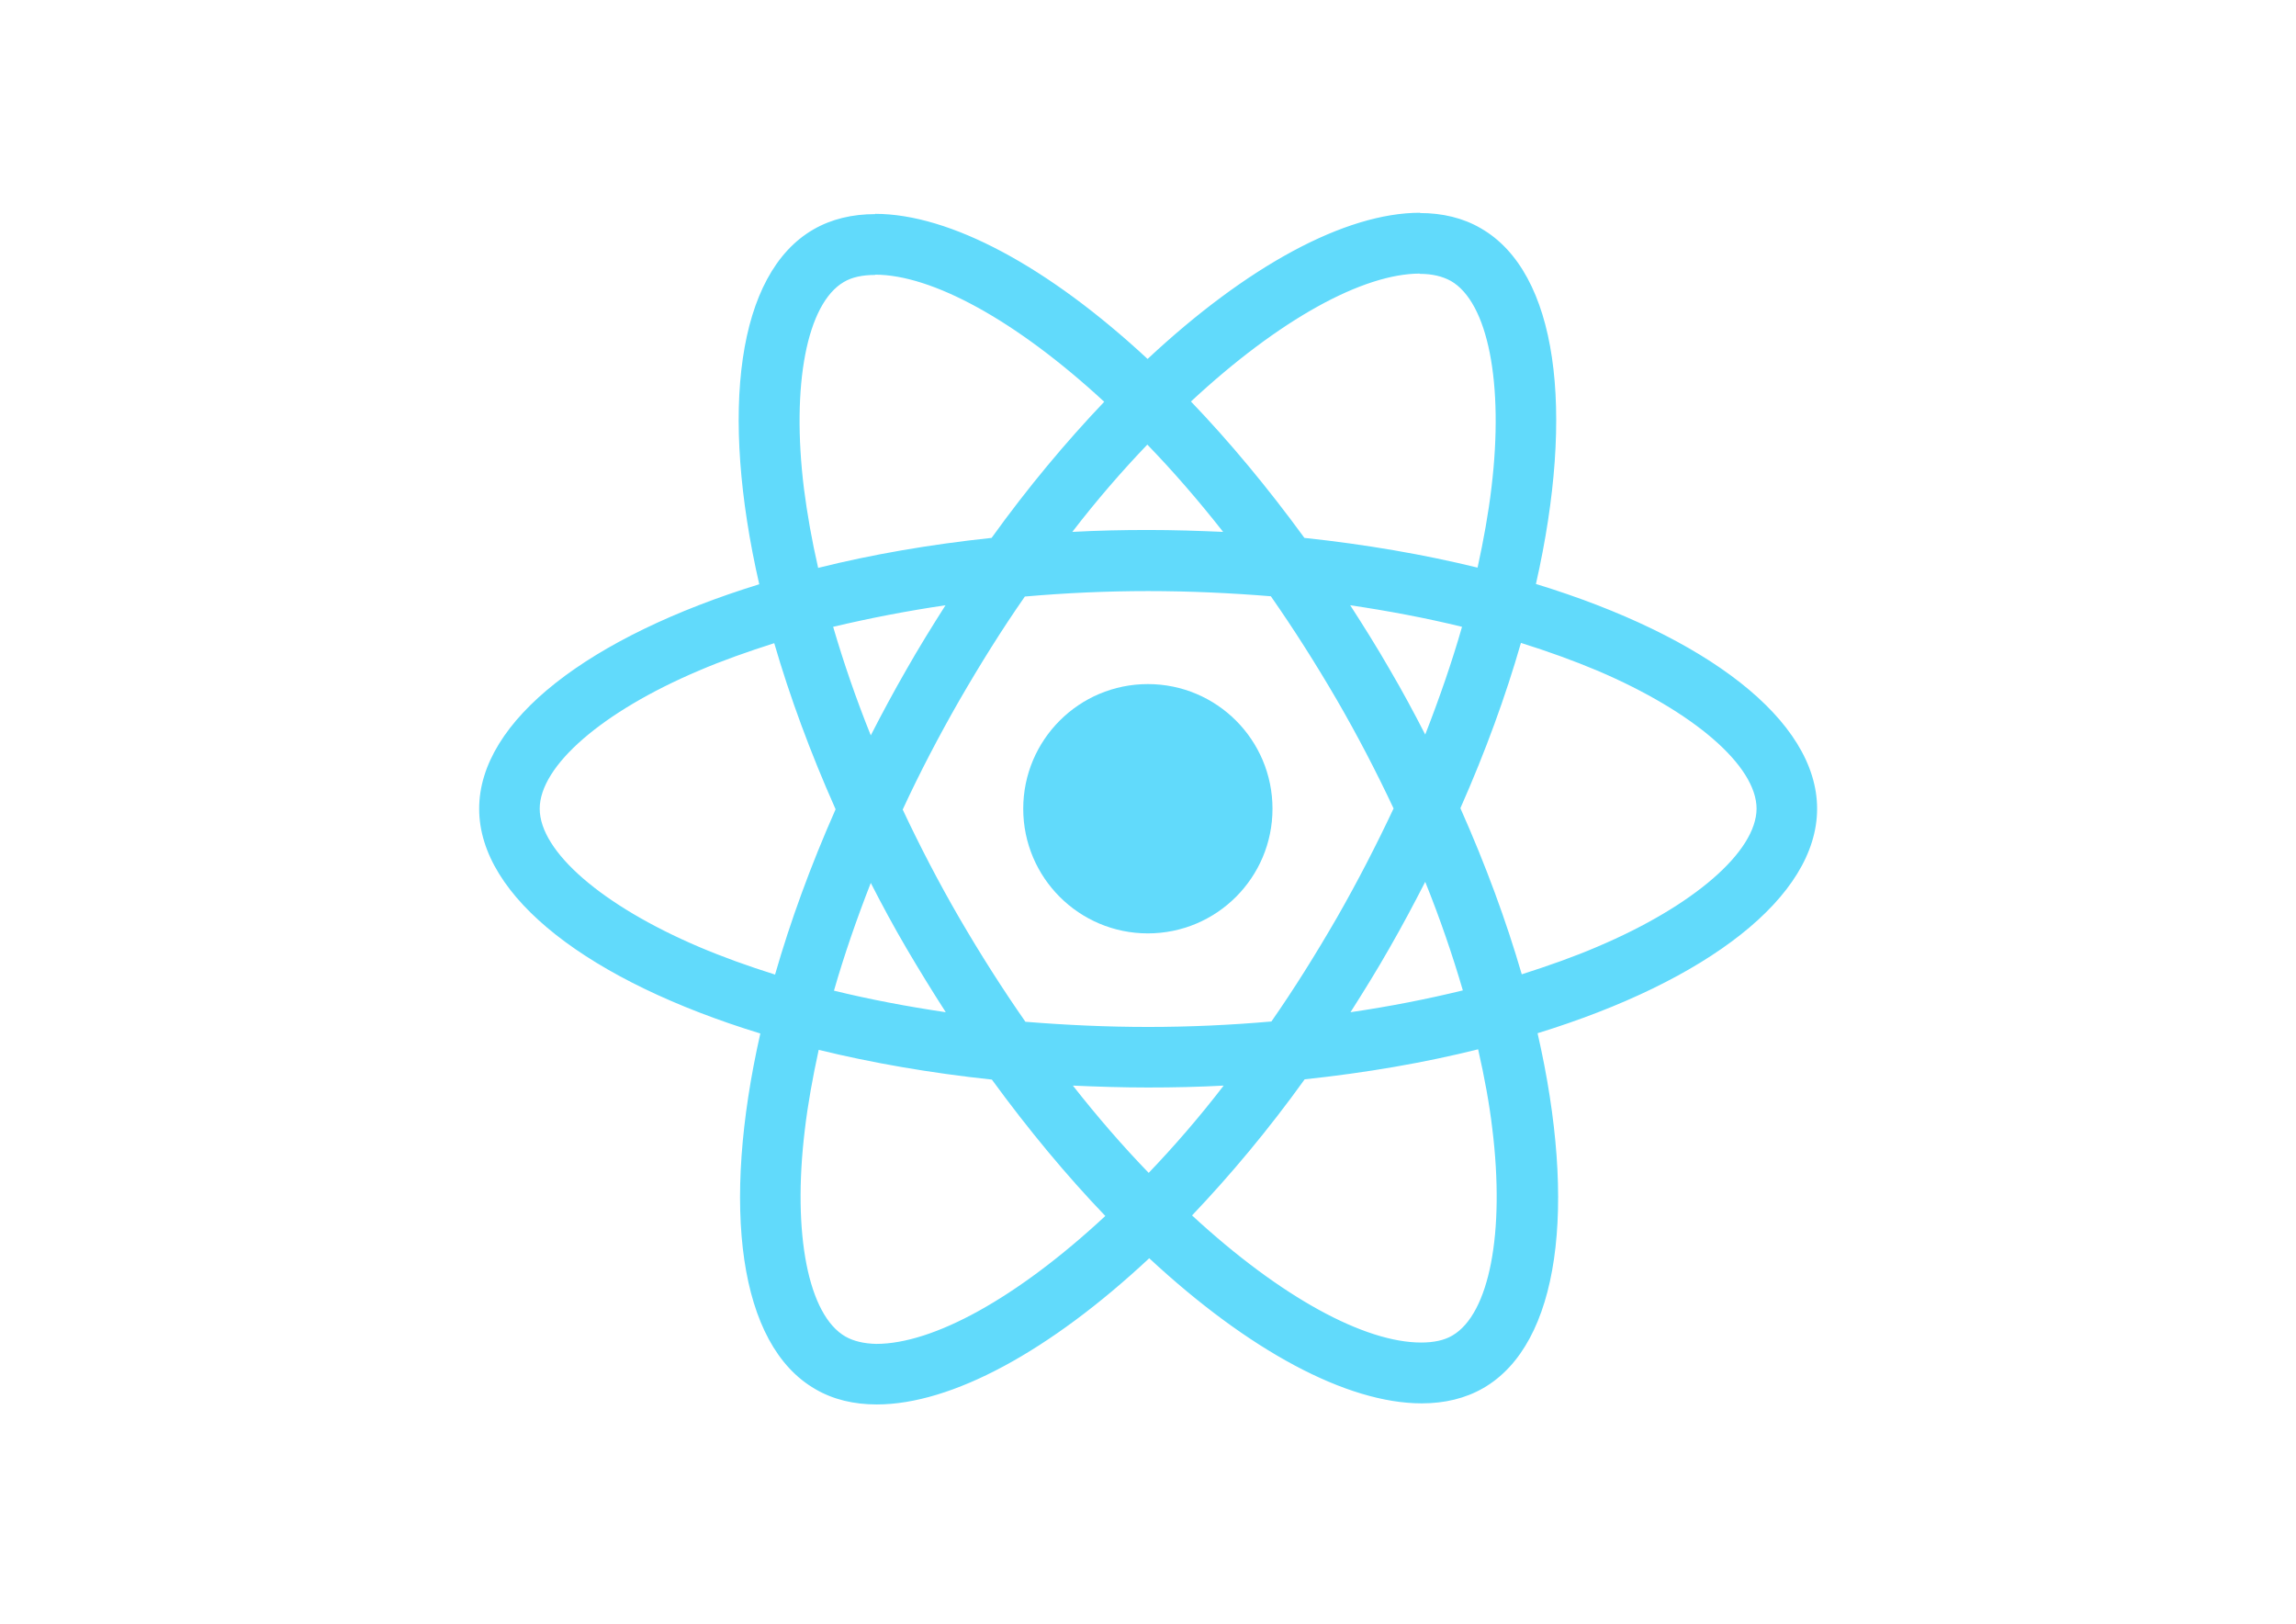
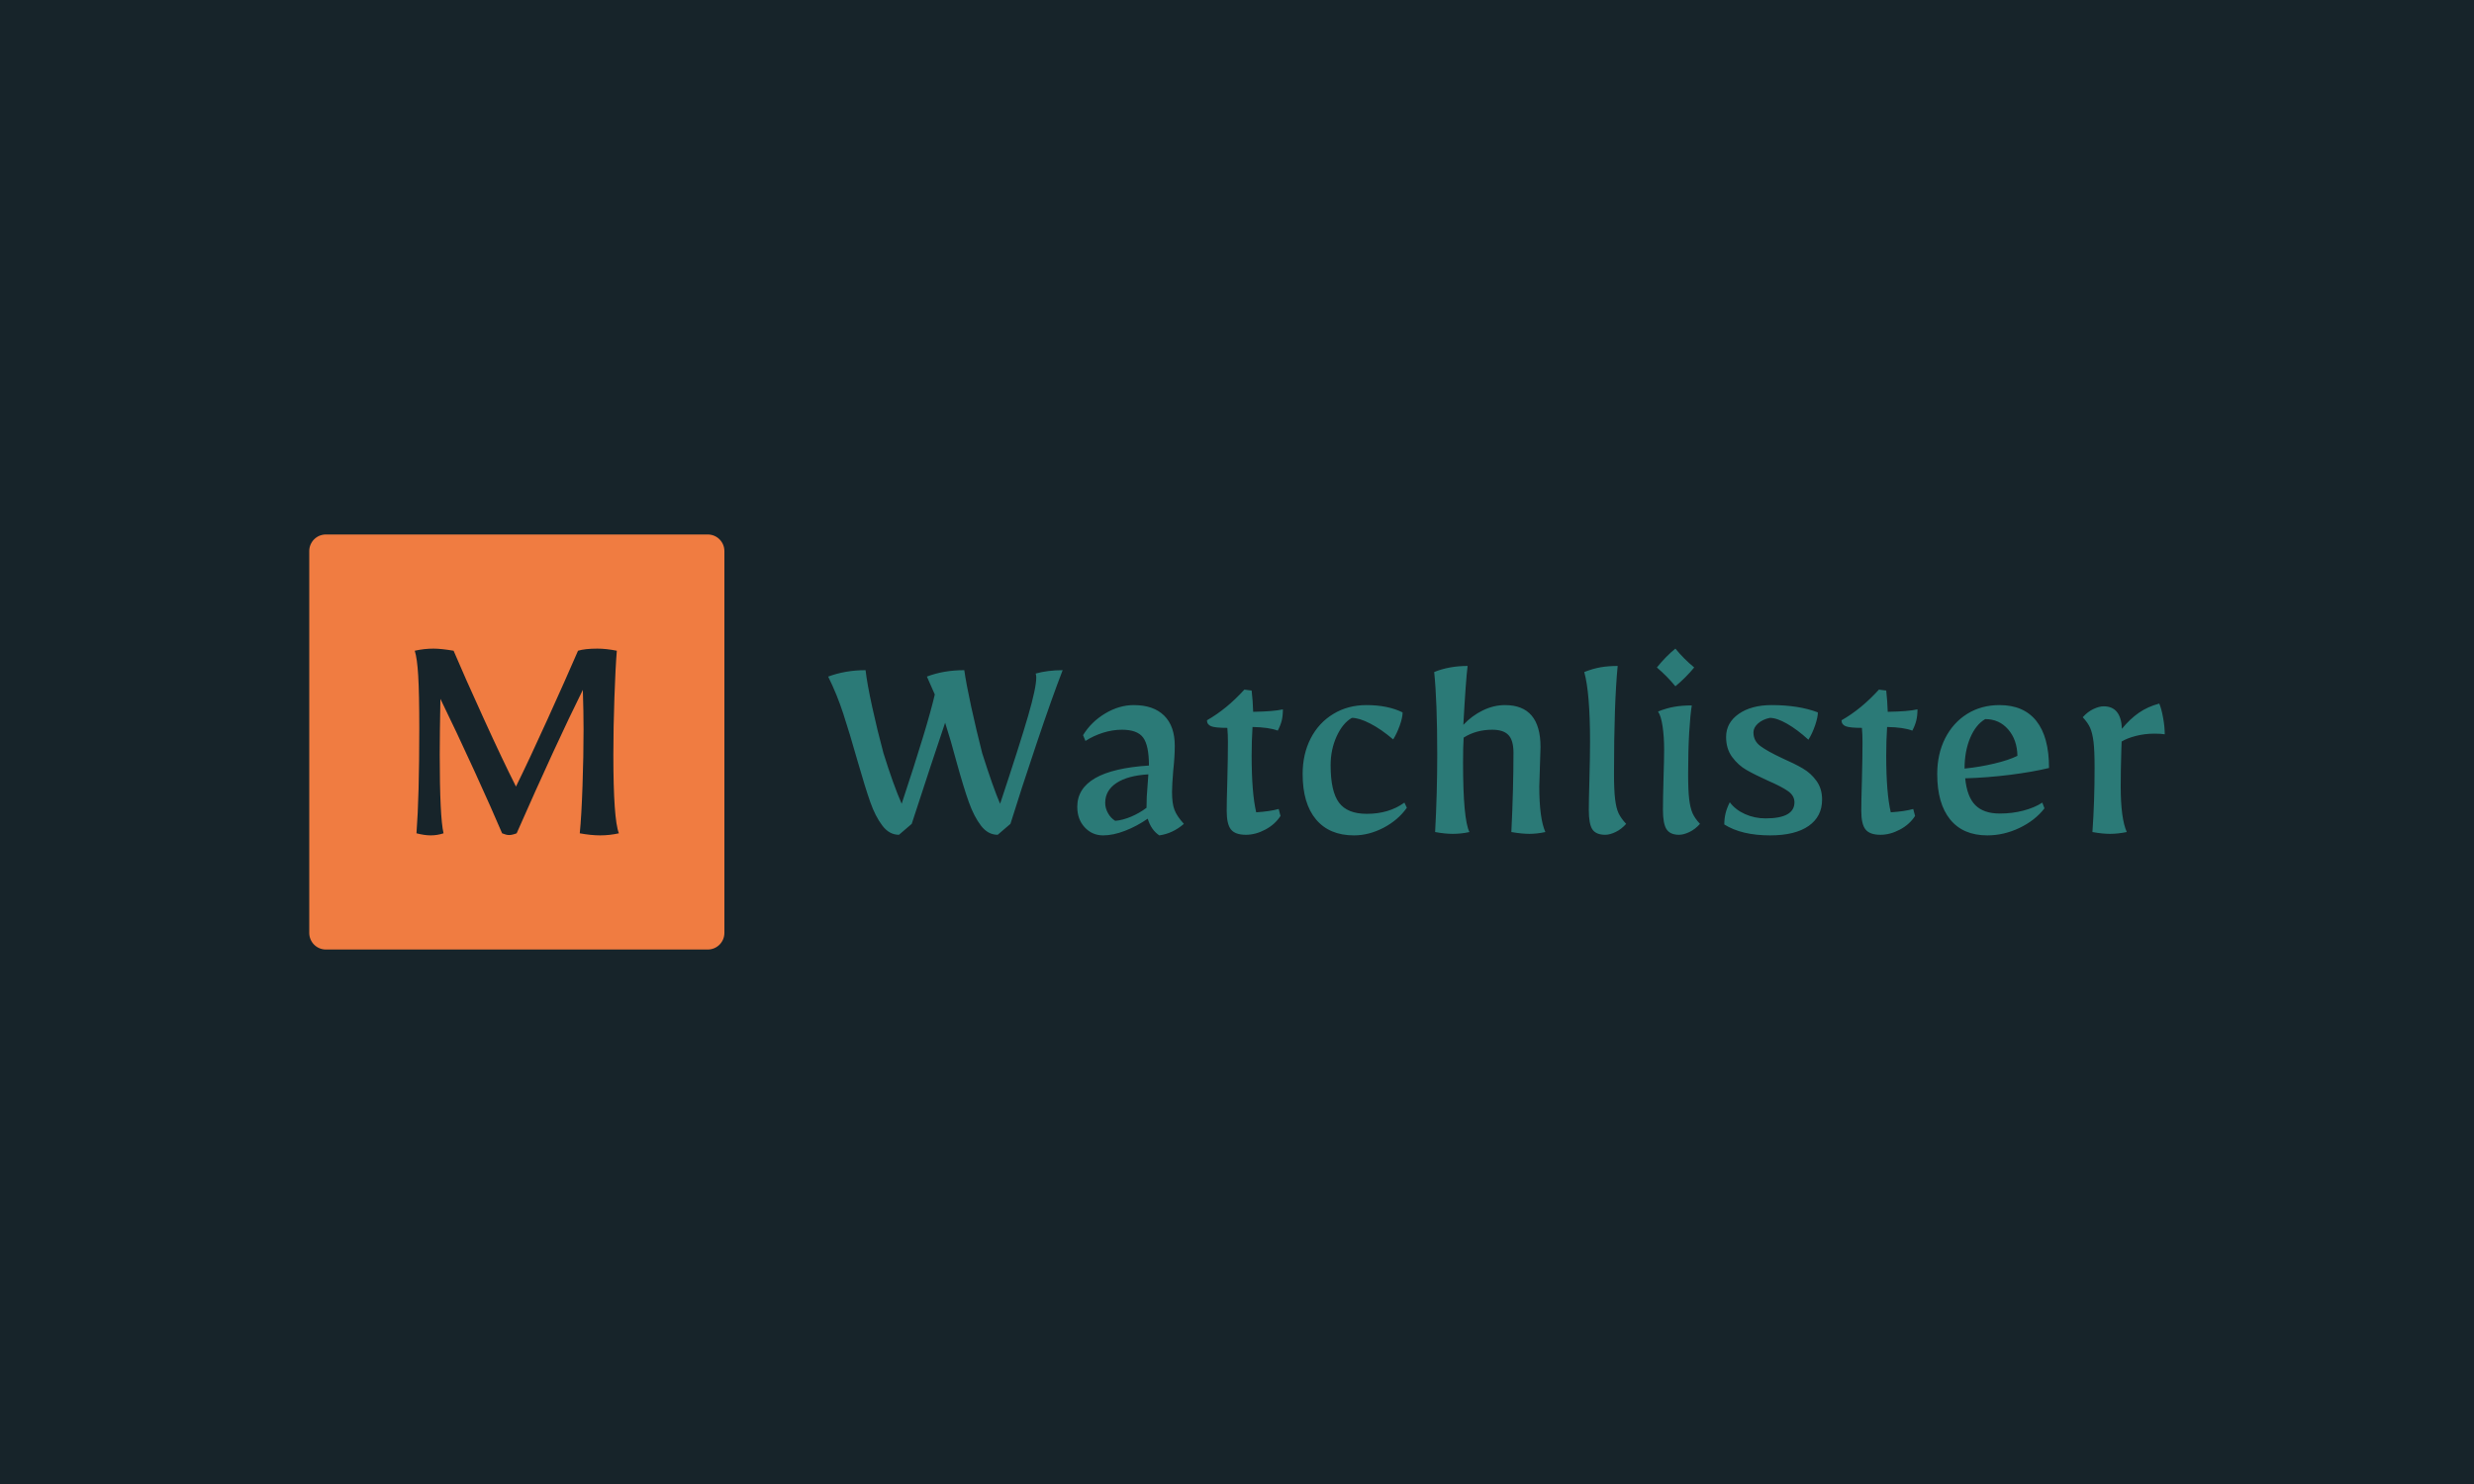
- <svg xmlns="http://www.w3.org/2000/svg" viewBox="0 0 841.9 595.3">
-   <g fill="#61DAFB">
-     <path d="M666.3 296.5c0-32.5-40.7-63.3-103.1-82.4 14.4-63.6 8-114.2-20.2-130.4-6.5-3.8-14.1-5.6-22.4-5.6v22.3c4.6 0 8.3.9 11.4 2.6 13.6 7.8 19.5 37.5 14.9 75.7-1.1 9.4-2.9 19.3-5.1 29.4-19.6-4.8-41-8.5-63.5-10.9-13.5-18.5-27.5-35.3-41.6-50 32.6-30.3 63.2-46.9 84-46.9V78c-27.5 0-63.5 19.6-99.9 53.6-36.4-33.8-72.4-53.2-99.9-53.2v22.3c20.7 0 51.4 16.5 84 46.6-14 14.7-28 31.4-41.3 49.9-22.6 2.4-44 6.1-63.6 11-2.3-10-4-19.7-5.2-29-4.7-38.2 1.1-67.9 14.6-75.8 3-1.8 6.9-2.6 11.5-2.6V78.5c-8.4 0-16 1.8-22.6 5.6-28.1 16.2-34.4 66.7-19.9 130.1-62.2 19.2-102.7 49.9-102.7 82.3 0 32.5 40.7 63.3 103.1 82.4-14.4 63.6-8 114.2 20.2 130.4 6.5 3.8 14.1 5.6 22.5 5.6 27.5 0 63.5-19.6 99.9-53.6 36.4 33.8 72.4 53.2 99.9 53.2 8.4 0 16-1.8 22.6-5.6 28.1-16.2 34.4-66.7 19.9-130.1 62-19.1 102.5-49.9 102.5-82.3zm-130.2-66.7c-3.7 12.9-8.3 26.2-13.5 39.5-4.1-8-8.4-16-13.1-24-4.6-8-9.5-15.8-14.4-23.4 14.2 2.1 27.9 4.7 41 7.9zm-45.8 106.5c-7.8 13.5-15.8 26.3-24.1 38.2-14.9 1.3-30 2-45.2 2-15.1 0-30.2-.7-45-1.9-8.3-11.9-16.4-24.6-24.2-38-7.6-13.1-14.5-26.4-20.8-39.8 6.2-13.4 13.2-26.8 20.7-39.9 7.8-13.5 15.8-26.3 24.1-38.2 14.9-1.3 30-2 45.2-2 15.1 0 30.2.7 45 1.9 8.3 11.9 16.4 24.6 24.2 38 7.6 13.1 14.5 26.4 20.8 39.8-6.3 13.4-13.2 26.8-20.7 39.9zm32.3-13c5.4 13.4 10 26.8 13.8 39.8-13.1 3.2-26.9 5.9-41.2 8 4.9-7.7 9.8-15.6 14.4-23.7 4.6-8 8.9-16.1 13-24.1zM421.2 430c-9.3-9.6-18.6-20.3-27.8-32 9 .4 18.2.7 27.5.7 9.4 0 18.7-.2 27.8-.7-9 11.7-18.3 22.4-27.5 32zm-74.4-58.9c-14.2-2.1-27.9-4.7-41-7.9 3.7-12.9 8.3-26.2 13.5-39.5 4.1 8 8.4 16 13.1 24 4.7 8 9.5 15.8 14.4 23.4zM420.7 163c9.3 9.6 18.6 20.3 27.8 32-9-.4-18.2-.7-27.5-.7-9.4 0-18.7.2-27.8.7 9-11.7 18.3-22.4 27.5-32zm-74 58.9c-4.9 7.7-9.8 15.6-14.4 23.7-4.6 8-8.9 16-13 24-5.4-13.4-10-26.8-13.8-39.8 13.1-3.1 26.9-5.8 41.2-7.9zm-90.5 125.2c-35.4-15.1-58.3-34.9-58.3-50.6 0-15.7 22.9-35.6 58.3-50.6 8.6-3.7 18-7 27.7-10.1 5.7 19.6 13.2 40 22.5 60.9-9.2 20.8-16.6 41.1-22.2 60.6-9.9-3.1-19.3-6.5-28-10.2zM310 490c-13.6-7.8-19.5-37.5-14.9-75.7 1.1-9.4 2.9-19.3 5.1-29.4 19.6 4.8 41 8.5 63.5 10.9 13.5 18.5 27.5 35.3 41.6 50-32.6 30.3-63.2 46.9-84 46.9-4.5-.1-8.3-1-11.3-2.7zm237.2-76.2c4.7 38.2-1.1 67.9-14.6 75.8-3 1.8-6.9 2.6-11.5 2.6-20.7 0-51.4-16.5-84-46.6 14-14.7 28-31.4 41.3-49.9 22.6-2.4 44-6.1 63.6-11 2.3 10.1 4.1 19.8 5.2 29.1zm38.5-66.7c-8.6 3.7-18 7-27.7 10.1-5.7-19.6-13.2-40-22.5-60.9 9.2-20.8 16.6-41.1 22.2-60.6 9.9 3.1 19.3 6.5 28.1 10.2 35.4 15.1 58.3 34.9 58.3 50.6-.1 15.7-23 35.6-58.4 50.6zM320.8 78.4z" />
-     <circle cx="420.9" cy="296.5" r="45.7" />
-     <path d="M520.5 78.1z" />
+ <svg xmlns="http://www.w3.org/2000/svg" version="1.1" width="100%" height="100%" viewBox="0 0 1000 600">
+   <rect width="1000" height="600" x="0" y="0" fill="#17242a" />
+   <g>
+     <rect width="333.333" height="333.333" rx="13.333" ry="13.333" y="270.528" fill="#f07c41" transform="matrix(0.5034107,0,0,0.5034107,0,79.91131)" x="248.306" />
+     <path d="M345.848 512.195Q340.823 512.195 334.407 510.533L334.407 510.533Q336.649 481.043 336.649 426.508L336.649 426.508Q336.649 398.101 335.799 384.071Q334.987 370.002 333.016 363.896L333.016 363.896Q340.553 362.195 348.051 362.195L348.051 362.195Q354.196 362.195 364.206 363.896L364.206 363.896Q372.555 383.646 388.285 418.16Q403.977 452.636 414.297 472.965L414.297 472.965Q424.848 451.553 439.612 418.972Q454.376 386.429 464.116 363.896L464.116 363.896Q469.682 362.195 479.692 362.195L479.692 362.195Q486.649 362.195 495.268 363.896L495.268 363.896Q494.147 377.5 493.335 401.309Q492.485 425.117 492.485 447.379L492.485 447.379Q492.485 499.402 496.93 510.533L496.93 510.533Q489.432 512.195 481.895 512.195L481.895 512.195Q474.668 512.195 465.508 510.533L465.508 510.533Q466.899 496.619 467.711 472.54Q468.561 448.462 468.561 427.049L468.561 427.049Q468.561 413.136 467.981 395.318L467.981 395.318Q446.569 438.451 414.838 510.533L414.838 510.533Q411.243 511.925 408.731 511.925L408.731 511.925Q406.489 511.925 403.165 510.533L403.165 510.533Q395.629 492.716 380.903 460.443Q366.139 428.17 353.616 402.546L353.616 402.546Q353.075 431.494 353.075 447.379L353.075 447.379Q353.075 497.469 356.129 510.533L356.129 510.533Q351.104 512.195 345.848 512.195L345.848 512.195Z " fill="#17242a" transform="matrix(0.5034107,0,0,0.5034107,0,79.91131)" />
+     <path d="M721.816 511.721Q713.99 511.721 708.401 504.268Q702.778 496.85 698.747 485.366Q694.715 473.916 688.618 452.676L688.618 452.676Q682.046 429.505 677.032 414.261Q672.053 399.018 664.973 384.654L664.973 384.654Q678.862 379.505 694.986 379.505L694.986 379.505Q696.206 390.244 700.339 409.146Q704.472 428.049 709.35 446.104L709.35 446.104Q717.412 471.951 723.984 486.822L723.984 486.822Q744.986 423.408 750.576 399.018L750.576 399.018L744.241 384.654Q757.656 379.505 774.255 379.505L774.255 379.505Q775.711 390.007 779.844 409.045Q784.011 428.049 788.618 446.104L788.618 446.104Q797.425 473.916 803.015 486.822L803.015 486.822Q819.106 438.313 825.576 415.989Q832.046 393.665 832.046 385.366L832.046 385.366Q832.046 383.672 831.572 382.215L831.572 382.215Q841.328 379.505 853.252 379.505L853.252 379.505Q844.715 401.457 832.182 438.787Q819.614 476.118 811.314 502.947L811.314 502.947L801.084 511.721Q793.259 511.721 787.669 504.404Q782.046 497.087 777.913 485.501Q773.747 473.916 767.886 452.676L767.886 452.676Q763.516 436.111 758.875 421.714L758.875 421.714Q749.593 449.018 732.046 502.947L732.046 502.947L721.816 511.721ZM885.705 512.195Q876.931 512.195 870.935 505.725Q864.973 499.289 864.973 489.261L864.973 489.261Q864.973 459.756 922.527 456.098L922.527 456.098Q922.527 440.007 917.886 433.672Q913.279 427.337 900.813 427.337L900.813 427.337Q893.259 427.337 885.569 429.776Q877.913 432.215 871.545 436.348L871.545 436.348L869.614 431.707Q876.186 420.969 887.398 414.261Q898.645 407.554 910.332 407.554L910.332 407.554Q926.186 407.554 934.722 415.989Q943.259 424.39 943.259 440.244L943.259 440.244Q943.259 449.018 942.039 459.993L942.039 459.993Q941.057 471.714 941.057 477.337L941.057 477.337Q941.057 486.585 943.022 491.7Q944.986 496.85 950.576 502.947L950.576 502.947Q941.565 510.738 930.827 512.195L930.827 512.195Q924.255 507.825 921.545 498.78L921.545 498.78Q912.771 504.878 903.252 508.537Q893.767 512.195 885.705 512.195L885.705 512.195ZM895.461 500.508Q901.558 500 908.401 497.087Q915.21 494.14 920.596 490.007L920.596 490.007L920.596 488.787Q920.596 480.996 921.308 473.679L921.308 473.679L922.053 463.177Q905.454 464.16 896.443 470.122Q887.398 476.118 887.398 486.111L887.398 486.111Q887.398 490.244 889.6 494.275Q891.802 498.306 895.461 500.508L895.461 500.508ZM1000.339 511.721Q991.802 511.721 988.381 507.453Q984.959 503.184 984.959 492.446L984.959 492.446Q984.959 484.892 985.467 467.818L985.467 467.818Q985.942 449.289 985.942 437.093L985.942 437.093Q985.942 431.233 985.467 425.847L985.467 425.847Q975.711 425.847 972.425 424.526Q969.106 423.171 969.106 419.749L969.106 419.749Q984.959 410.738 999.119 395.122L999.119 395.122L1004.98 395.867Q1005.962 404.167 1006.199 412.94L1006.199 412.94Q1022.527 412.703 1030.081 410.976L1030.081 410.976Q1030.081 416.091 1029.133 420.02Q1028.15 423.916 1025.948 428.049L1025.948 428.049Q1018.869 425.373 1005.691 425.135L1005.691 425.135Q1004.98 436.111 1004.98 448.069L1004.98 448.069Q1004.98 478.049 1008.638 493.665L1008.638 493.665Q1019.851 492.92 1026.694 490.989L1026.694 490.989L1028.15 496.579Q1023.747 503.421 1015.955 507.554Q1008.13 511.721 1000.339 511.721L1000.339 511.721ZM1087.161 512.195Q1067.412 512.195 1056.673 499.39Q1045.935 486.585 1045.935 462.94L1045.935 462.94Q1045.935 446.85 1052.405 434.282Q1058.875 421.714 1070.596 414.634Q1082.283 407.554 1097.154 407.554L1097.154 407.554Q1114.228 407.554 1126.186 413.415L1126.186 413.415Q1126.186 417.581 1123.882 424.018Q1121.545 430.488 1118.631 435.129L1118.631 435.129Q1108.875 426.829 1100.102 422.324Q1091.328 417.818 1085.467 417.818L1085.467 417.818Q1078.15 421.951 1073.272 432.554Q1068.394 443.191 1068.394 455.86L1068.394 455.86Q1068.394 476.829 1075.102 485.874Q1081.809 494.885 1097.425 494.885L1097.425 494.885Q1115.21 494.885 1127.642 485.874L1127.642 485.874L1129.607 490.007Q1122.527 500 1110.84 506.098Q1099.119 512.195 1087.161 512.195L1087.161 512.195ZM1166.429 510.976Q1160.332 510.976 1152.303 509.519L1152.303 509.519Q1153.997 478.286 1153.997 447.324L1153.997 447.324Q1153.997 404.878 1151.558 380.996L1151.558 380.996Q1163.516 376.118 1178.387 376.118L1178.387 376.118Q1176.931 387.568 1174.966 423.408L1174.966 423.408Q1181.809 416.091 1190.583 411.822Q1199.356 407.554 1208.401 407.554L1208.401 407.554Q1236.924 407.554 1236.924 441.226L1236.924 441.226L1236.45 456.606L1235.942 472.934Q1235.942 498.543 1240.82 509.519L1240.82 509.519Q1234.011 510.976 1227.913 510.976L1227.913 510.976Q1222.053 510.976 1213.516 509.519L1213.516 509.519Q1215.21 474.898 1215.21 445.63L1215.21 445.63Q1215.21 435.874 1211.179 431.606Q1207.182 427.337 1198.137 427.337L1198.137 427.337Q1185.23 427.337 1175.203 433.672L1175.203 433.672Q1174.729 440.752 1174.729 453.658L1174.729 453.658Q1174.729 499.289 1179.844 509.519L1179.844 509.519Q1173.272 510.976 1166.429 510.976L1166.429 510.976ZM1288.889 511.721Q1281.572 511.721 1278.625 507.453Q1275.711 503.184 1275.711 491.7L1275.711 491.7Q1275.711 484.146 1276.186 467.581L1276.186 467.581Q1276.694 449.018 1276.694 437.093L1276.694 437.093Q1276.694 397.798 1272.053 380.996L1272.053 380.996Q1278.862 378.286 1285.095 377.202Q1291.328 376.118 1298.882 376.118L1298.882 376.118Q1295.935 406.335 1295.935 462.703L1295.935 462.703Q1295.935 475.847 1296.816 483.062Q1297.663 490.244 1299.593 494.411Q1301.558 498.543 1305.691 502.947L1305.691 502.947Q1301.795 507.317 1297.154 509.519Q1292.547 511.721 1288.889 511.721L1288.889 511.721ZM1348.137 511.721Q1341.057 511.721 1338.144 507.317Q1335.23 502.947 1335.23 491.7L1335.23 491.7Q1335.23 482.69 1335.705 466.091L1335.705 466.091Q1336.179 450.508 1336.179 443.191L1336.179 443.191Q1336.179 433.164 1334.959 424.763Q1333.74 416.362 1331.301 412.703L1331.301 412.703Q1338.144 409.993 1344.377 408.909Q1350.576 407.825 1358.401 407.825L1358.401 407.825Q1357.182 414.871 1356.301 429.641Q1355.454 444.411 1355.454 462.703L1355.454 462.703Q1355.454 476.118 1356.301 483.164Q1357.182 490.244 1359.011 494.411Q1360.84 498.543 1364.973 502.947L1364.973 502.947Q1361.077 507.317 1356.436 509.519Q1351.795 511.721 1348.137 511.721L1348.137 511.721ZM1345.224 392.446Q1338.618 384.383 1330.352 377.337L1330.352 377.337Q1337.669 368.293 1345.224 362.195L1345.224 362.195Q1352.032 370.495 1360.332 377.337L1360.332 377.337Q1353.523 385.603 1345.224 392.446L1345.224 392.446ZM1421.308 512.195Q1398.374 512.195 1384.485 503.421L1384.485 503.421Q1384.485 498.78 1385.467 494.648Q1386.45 490.481 1388.889 485.603L1388.889 485.603Q1393.496 491.7 1401.186 495.122Q1408.875 498.543 1417.649 498.543L1417.649 498.543Q1440.82 498.543 1440.82 485.603L1440.82 485.603Q1440.82 480.251 1435.569 476.592Q1430.352 472.934 1419.614 468.293L1419.614 468.293Q1408.875 463.415 1402.303 459.654Q1395.698 455.86 1390.82 449.289Q1385.942 442.683 1385.942 433.164L1385.942 433.164Q1385.942 421.714 1396.07 414.634Q1406.199 407.554 1422.527 407.554L1422.527 407.554Q1444.241 407.554 1459.621 413.415L1459.621 413.415Q1459.621 417.31 1457.419 423.78Q1455.217 430.251 1452.032 435.366L1452.032 435.366Q1443.259 427.337 1434.959 422.561Q1426.694 417.818 1421.07 417.818L1421.07 417.818Q1415.21 419.038 1411.551 422.324Q1407.893 425.61 1407.893 429.505L1407.893 429.505Q1407.893 436.348 1413.516 440.481Q1419.106 444.648 1431.064 450.237L1431.064 450.237Q1441.057 454.641 1447.527 458.435Q1453.997 462.195 1458.503 468.428Q1463.008 474.627 1463.008 483.435L1463.008 483.435Q1463.008 497.087 1452.168 504.641Q1441.328 512.195 1421.308 512.195L1421.308 512.195ZM1509.858 511.721Q1501.321 511.721 1497.9 507.453Q1494.478 503.184 1494.478 492.446L1494.478 492.446Q1494.478 484.892 1494.986 467.818L1494.986 467.818Q1495.461 449.289 1495.461 437.093L1495.461 437.093Q1495.461 431.233 1494.986 425.847L1494.986 425.847Q1485.23 425.847 1481.911 424.526Q1478.625 423.171 1478.625 419.749L1478.625 419.749Q1494.478 410.738 1508.638 395.122L1508.638 395.122L1514.499 395.867Q1515.447 404.167 1515.718 412.94L1515.718 412.94Q1532.046 412.703 1539.6 410.976L1539.6 410.976Q1539.6 416.091 1538.618 420.02Q1537.669 423.916 1535.467 428.049L1535.467 428.049Q1528.387 425.373 1515.21 425.135L1515.21 425.135Q1514.499 436.111 1514.499 448.069L1514.499 448.069Q1514.499 478.049 1518.157 493.665L1518.157 493.665Q1529.37 492.92 1536.179 490.989L1536.179 490.989L1537.669 496.579Q1533.266 503.421 1525.474 507.554Q1517.649 511.721 1509.858 511.721L1509.858 511.721ZM1595.698 512.195Q1576.186 512.195 1565.82 499.39Q1555.454 486.585 1555.454 462.94L1555.454 462.94Q1555.454 446.85 1561.789 434.282Q1568.157 421.714 1579.471 414.634Q1590.82 407.554 1605.454 407.554L1605.454 407.554Q1624.966 407.554 1635.095 420.359Q1645.224 433.164 1645.224 458.062L1645.224 458.062Q1632.283 461.213 1613.99 463.55Q1595.698 465.854 1577.913 466.362L1577.913 466.362Q1579.37 481.233 1586.077 487.94Q1592.784 494.648 1605.691 494.648L1605.691 494.648Q1615.718 494.648 1624.593 492.31Q1633.503 490.007 1639.837 485.874L1639.837 485.874L1641.565 490.481Q1634.011 500.237 1621.443 506.233Q1608.875 512.195 1595.698 512.195L1595.698 512.195ZM1577.405 458.537Q1589.6 457.317 1601.321 454.505Q1613.008 451.728 1619.851 448.306L1619.851 448.306Q1619.614 435.366 1612.398 427.066Q1605.217 418.801 1594.004 418.801L1594.004 418.801Q1586.45 423.171 1581.91 433.909Q1577.405 444.648 1577.405 458.537L1577.405 458.537ZM1694.241 510.976Q1688.144 510.976 1680.081 509.519L1680.081 509.519Q1681.809 485.129 1681.809 457.554L1681.809 457.554Q1681.809 444.14 1680.962 437.093Q1680.081 430.014 1678.252 425.847Q1676.423 421.714 1672.29 417.31L1672.29 417.31Q1676.186 412.94 1680.826 410.738Q1685.467 408.537 1689.126 408.537L1689.126 408.537Q1703.015 408.537 1703.76 426.592L1703.76 426.592Q1710.095 418.801 1717.276 413.787Q1724.492 408.774 1733.74 406.335L1733.74 406.335Q1735.467 410.264 1736.789 417.581Q1738.144 424.898 1738.144 430.996L1738.144 430.996Q1735.23 430.488 1729.844 430.488L1729.844 430.488Q1722.053 430.488 1714.973 432.317Q1707.893 434.146 1703.523 436.822L1703.523 436.822L1703.252 444.411Q1702.778 460.501 1702.778 472.934L1702.778 472.934Q1702.778 498.543 1707.656 509.519L1707.656 509.519Q1700.339 510.976 1694.241 510.976L1694.241 510.976Z " fill="#2b7a77" transform="matrix(0.5034107,0,0,0.5034107,0,79.91131)" />
  </g>
</svg>
